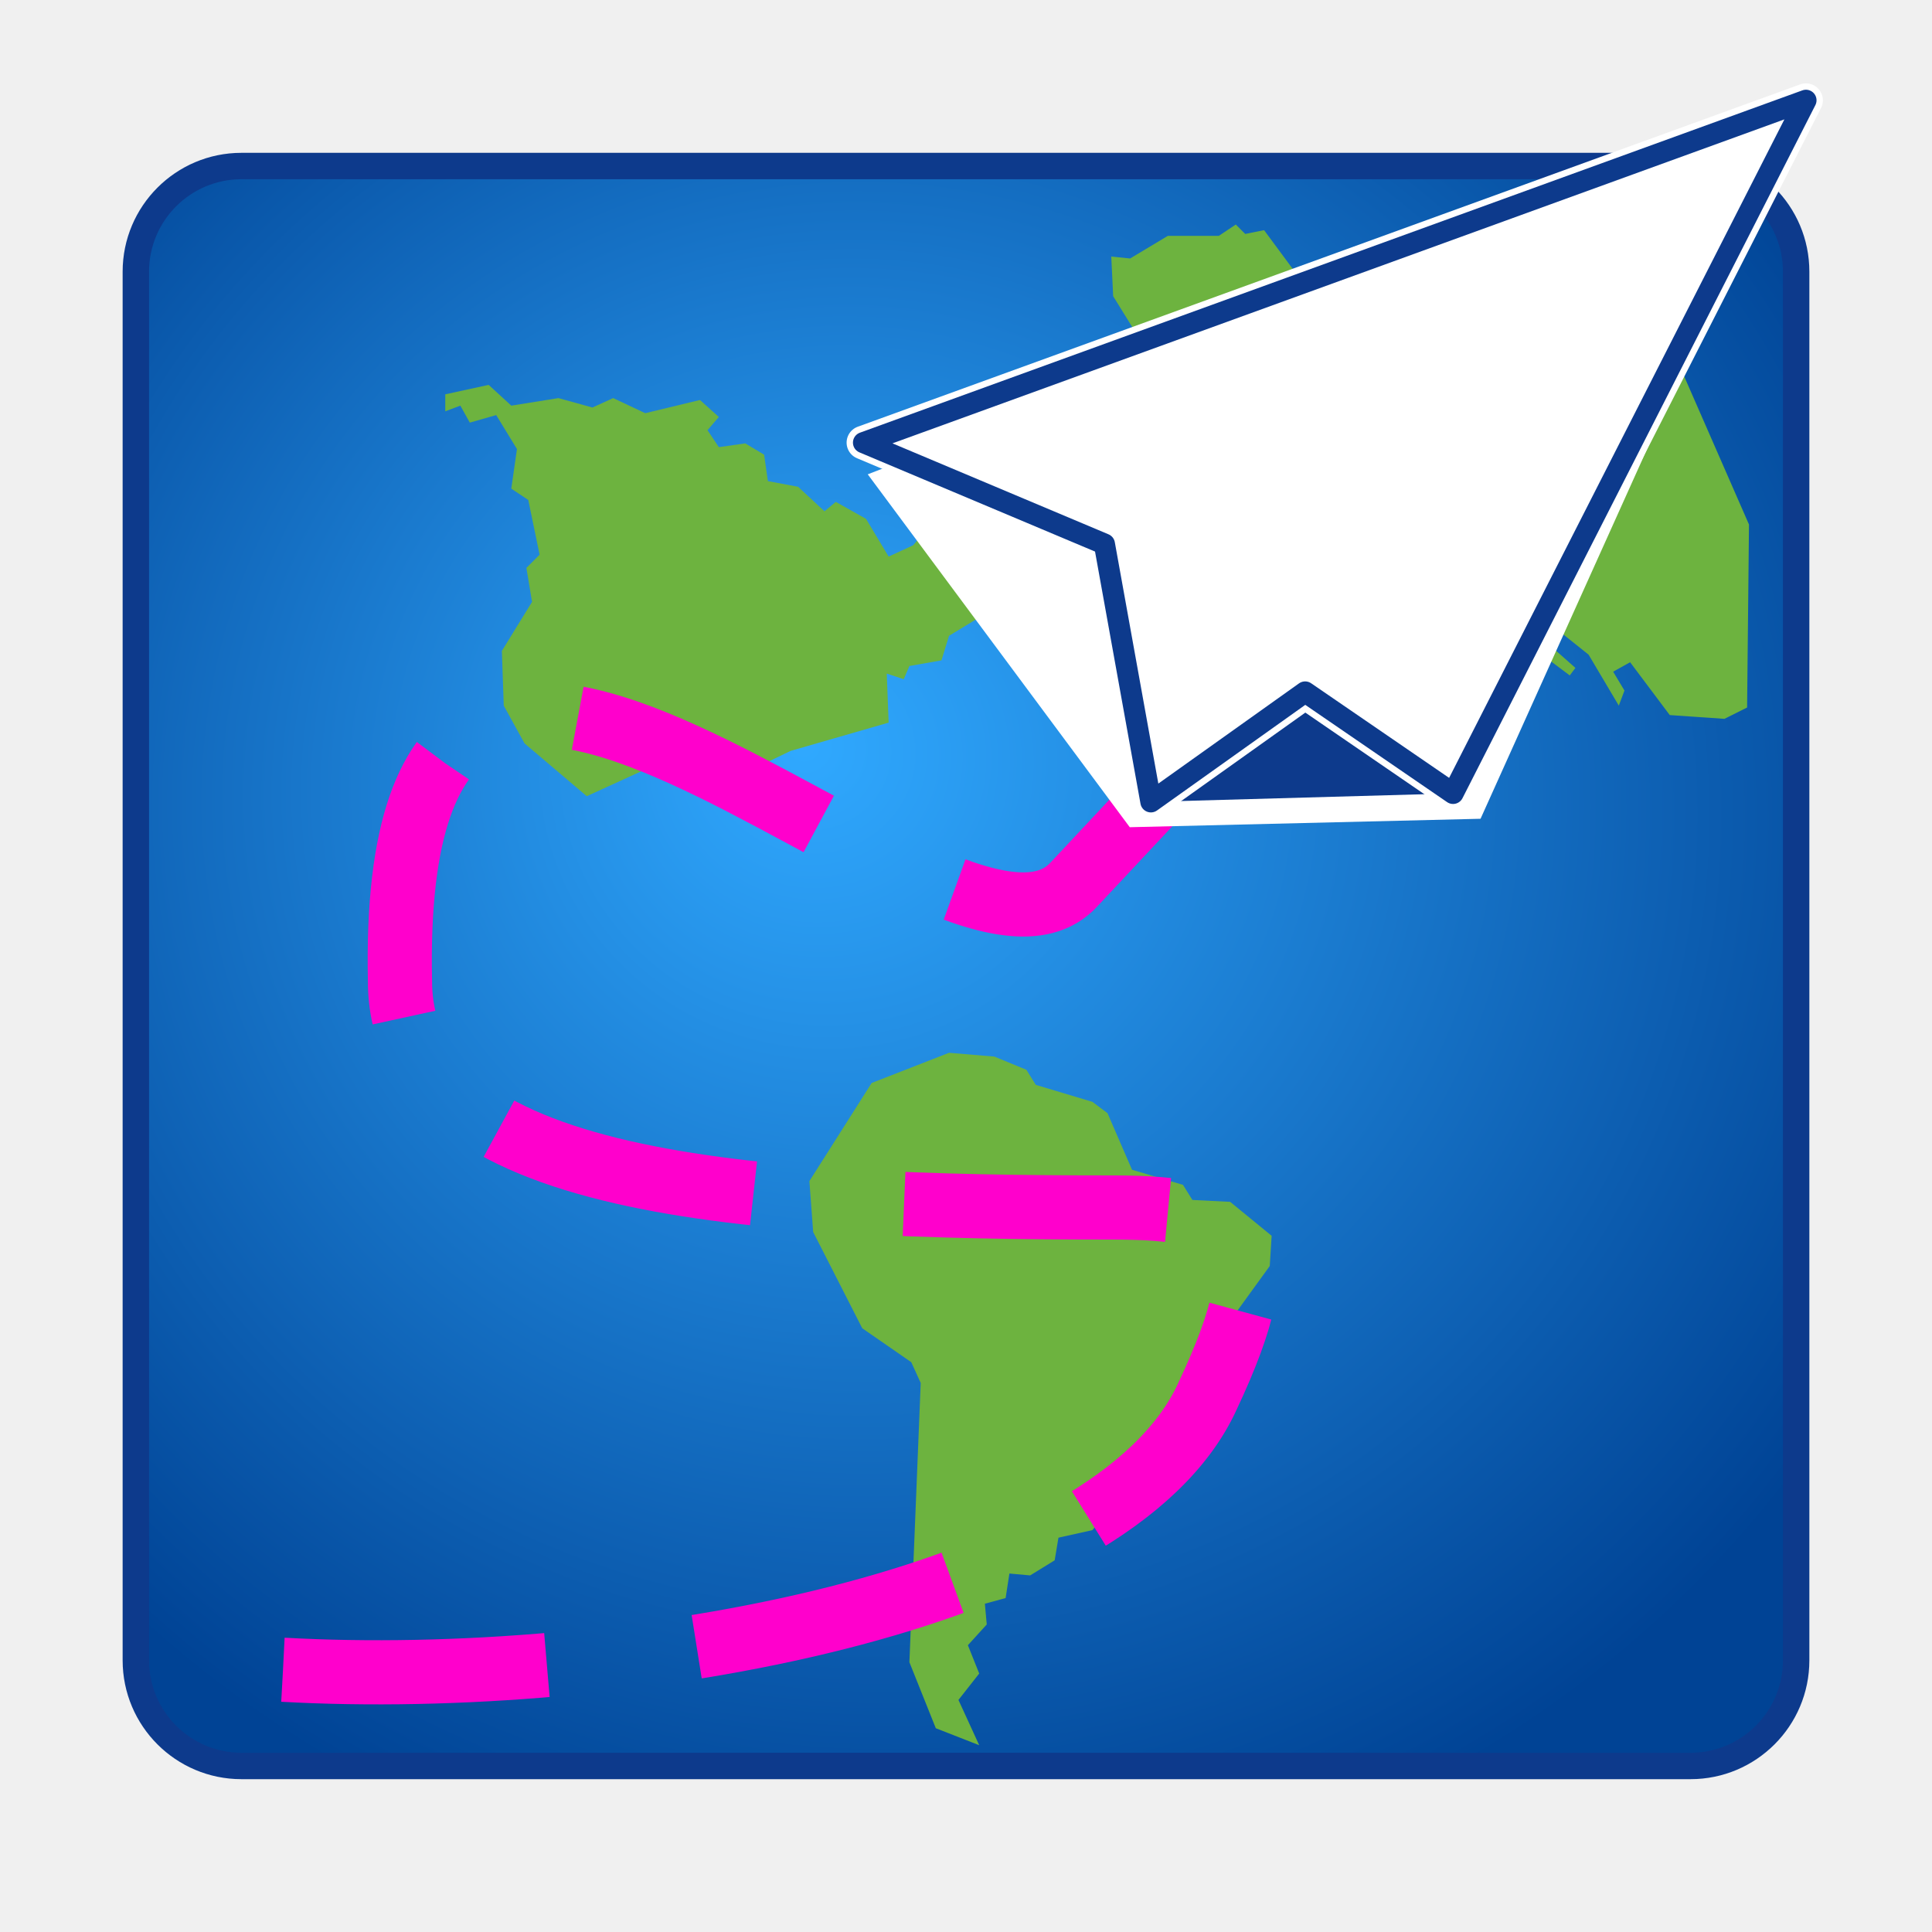
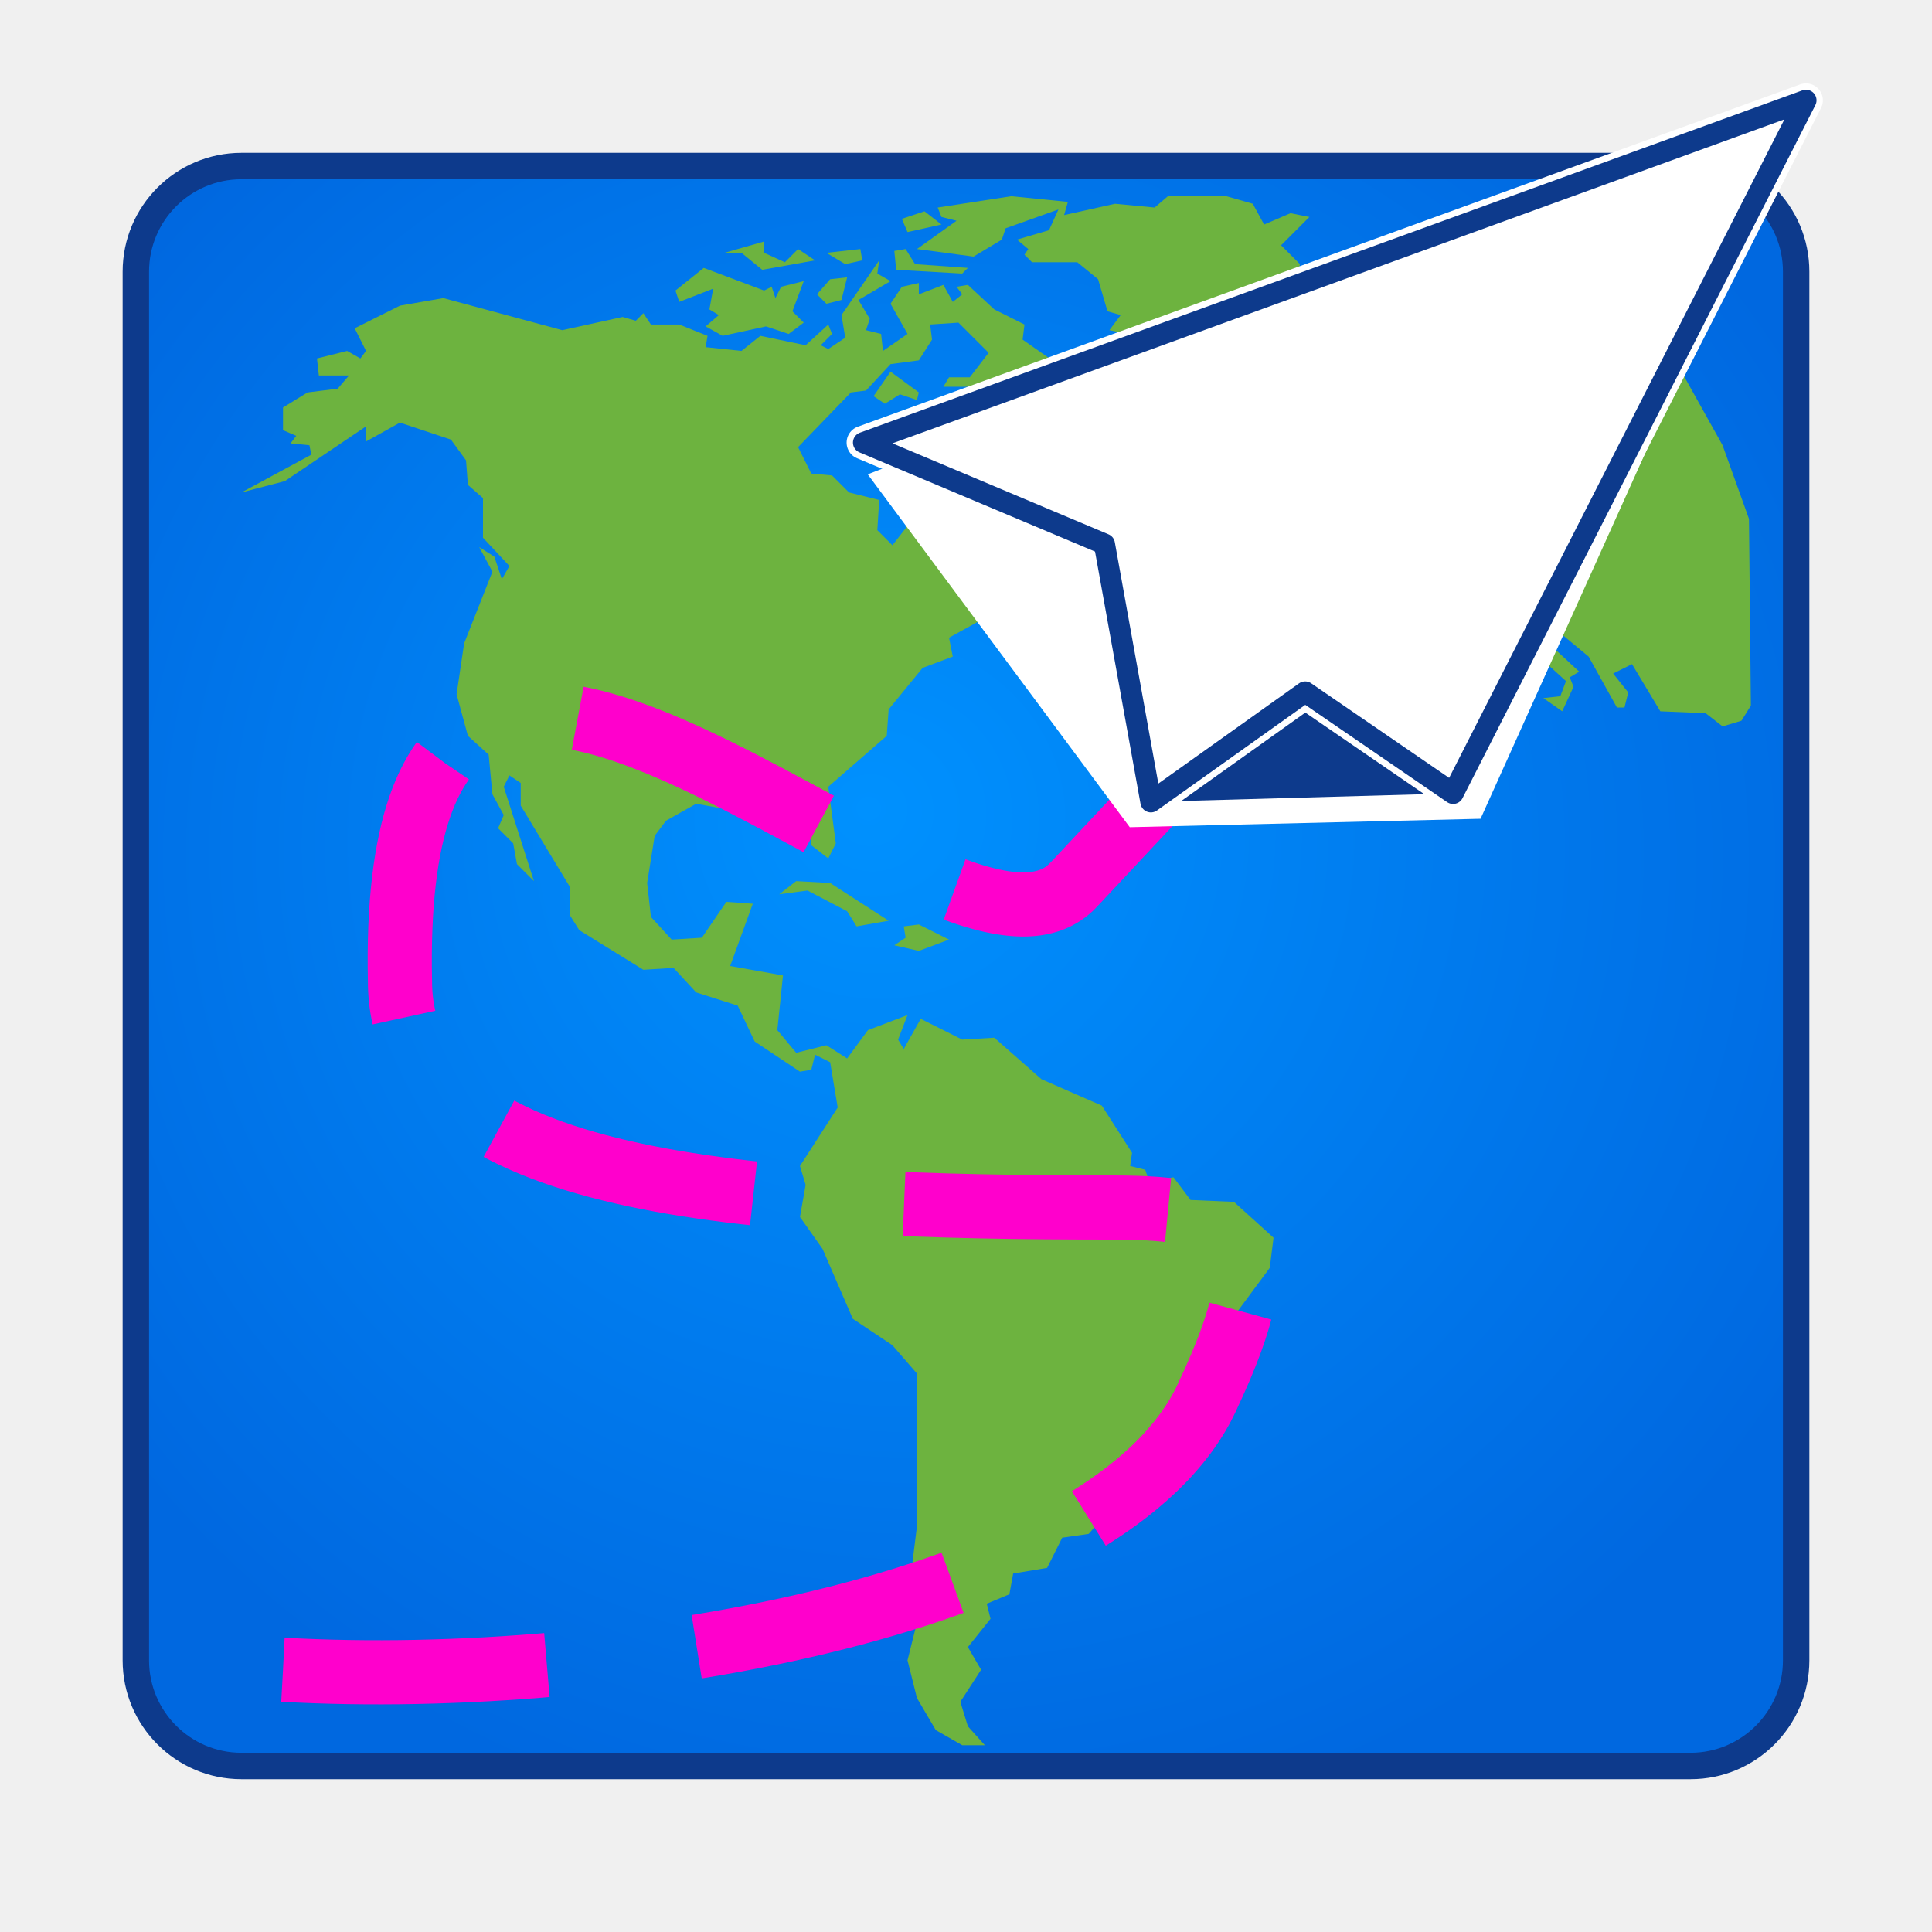
<svg xmlns="http://www.w3.org/2000/svg" viewBox="0 0 1024 1024" width="1024" height="1024" role="img" aria-label="flight_vis">
  <defs>
    <clipPath id="mapClip">
      <rect x="72" y="88" width="880" height="848" rx="56" ry="56" />
    </clipPath>
-     <radialGradient id="oceanGrad" cx="46%" cy="42%" r="68%" fx="40%" fy="36%">
-       <stop offset="0%" stop-color="#30A9FF" />
-       <stop offset="100%" stop-color="#004395" />
+     <radialGradient id="oceanGrad" cx="48%" cy="44%" r="62%" fx="44%" fy="40%">
+       <stop offset="0%" stop-color="#0091FE" />
+       <stop offset="100%" stop-color="#0068E0" />
    </radialGradient>
  </defs>
  <g clip-path="url(#mapClip)">
    <rect x="72" y="88" width="880" height="848" fill="url(#oceanGrad)" />
-     <path fill="#6DB33F" fill-rule="nonzero" d="M 503,558 L 462,574 L 429,626 L 431,653 L 457,704 L 483,722 L 488,733 L 482,881 L 496,916 L 519,925 L 508,901 L 519,887 L 513,872 L 523,861 L 522,850 L 533,847 L 535,834 L 546,835 L 559,827 L 561,815 L 579,811 L 592,795 L 604,764 L 639,742 L 652,700 L 673,671 L 674,655 L 652,637 L 632,636 L 627,628 L 600,620 L 587,590 L 579,584 L 549,575 L 544,567 L 527,560 Z" />
-     <path fill="#6DB33F" fill-rule="nonzero" d="M 236,209 L 236,218 L 244,215 L 249,224 L 263,220 L 274,238 L 271,259 L 280,265 L 286,294 L 279,301 L 282,319 L 266,345 L 267,374 L 278,394 L 311,422 L 346,406 L 388,413 L 419,398 L 471,383 L 470,357 L 479,360 L 482,353 L 499,350 L 503,337 L 526,323 L 535,323 L 530,335 L 555,321 L 553,316 L 538,318 L 535,307 L 539,302 L 525,304 L 523,299 L 537,292 L 557,293 L 578,278 L 577,272 L 559,260 L 553,242 L 538,252 L 521,243 L 507,253 L 504,265 L 484,289 L 471,295 L 459,275 L 443,266 L 437,271 L 423,258 L 407,255 L 405,241 L 395,235 L 381,237 L 375,228 L 381,221 L 371,212 L 342,219 L 325,211 L 314,216 L 296,211 L 271,215 L 259,204 Z" />
-     <path fill="#6DB33F" fill-rule="nonzero" d="M 800,178 L 786,192 L 780,212 L 765,225 L 765,244 L 774,249 L 783,243 L 796,263 L 805,260 L 807,240 L 799,223 L 809,205 L 815,209 L 812,230 L 830,241 L 825,244 L 822,262 L 808,274 L 786,270 L 784,256 L 779,257 L 785,269 L 782,277 L 762,291 L 759,300 L 745,306 L 756,324 L 756,334 L 728,347 L 728,373 L 741,380 L 758,376 L 774,340 L 796,331 L 832,358 L 835,354 L 809,331 L 812,323 L 842,347 L 858,374 L 861,366 L 855,356 L 864,351 L 885,379 L 914,381 L 926,375 L 927,278 L 892,198 L 886,192 L 866,202 L 864,212 L 852,217 L 841,203 L 856,202 L 855,194 L 815,178 Z" />
-     <path fill="#6DB33F" fill-rule="nonzero" d="M 670,122 L 660,124 L 655,119 L 646,125 L 619,125 L 599,137 L 589,136 L 590,157 L 603,178 L 600,209 L 608,222 L 627,227 L 637,199 L 683,175 L 675,170 L 678,155 L 687,145 Z" />
+     <path fill="#6DB33F" fill-rule="nonzero" d="M 212,162 L 188,174 L 194,186 L 191,190 L 184,186 L 168,190 L 169,199 L 185,199 L 179,206 L 163,208 L 150,216 L 150,228 L 157,231 L 154,235 L 164,236 L 165,241 L 128,261 L 151,255 L 194,226 L 194,234 L 212,224 L 239,233 L 247,244 L 248,257 L 256,264 L 256,285 L 270,300 L 266,307 L 262,295 L 254,290 L 261,303 L 246,341 L 242,368 L 248,390 L 259,400 L 261,421 L 267,432 L 264,439 L 272,447 L 274,458 L 283,467 L 267,417 L 270,411 L 276,415 L 276,427 L 302,470 L 302,485 L 307,493 L 341,514 L 357,513 L 369,526 L 391,533 L 400,552 L 424,568 L 430,567 L 432,559 L 440,563 L 444,587 L 424,618 L 427,628 L 424,645 L 436,662 L 452,699 L 473,713 L 486,728 L 486,809 L 481,849 L 486,860 L 481,880 L 486,900 L 496,917 L 510,925 L 522,925 L 513,915 L 509,902 L 520,885 L 513,873 L 525,858 L 523,850 L 535,845 L 537,834 L 555,831 L 563,815 L 577,813 L 593,795 L 605,764 L 639,743 L 651,717 L 653,699 L 673,672 L 675,656 L 654,637 L 631,636 L 622,624 L 609,626 L 607,620 L 599,618 L 600,611 L 584,586 L 552,572 L 527,550 L 510,551 L 488,540 L 479,556 L 476,551 L 481,538 L 460,546 L 449,561 L 438,554 L 422,558 L 412,546 L 415,517 L 387,512 L 399,479 L 385,478 L 372,497 L 356,498 L 345,486 L 343,468 L 347,443 L 353,435 L 369,426 L 391,430 L 393,421 L 407,420 L 423,425 L 428,430 L 430,448 L 439,455 L 443,447 L 439,417 L 470,390 L 471,376 L 489,354 L 505,348 L 503,338 L 532,322 L 527,330 L 531,335 L 555,322 L 554,315 L 543,320 L 535,314 L 537,299 L 520,303 L 530,295 L 559,293 L 572,285 L 561,308 L 590,312 L 587,298 L 576,294 L 579,273 L 559,259 L 548,233 L 538,244 L 532,244 L 527,239 L 527,228 L 516,220 L 498,218 L 496,234 L 490,240 L 494,259 L 480,268 L 480,280 L 473,289 L 465,281 L 466,265 L 450,261 L 441,252 L 430,251 L 423,237 L 451,208 L 459,207 L 472,193 L 487,191 L 494,180 L 493,172 L 508,171 L 524,187 L 514,200 L 503,200 L 500,205 L 514,205 L 525,217 L 540,223 L 541,215 L 549,216 L 541,197 L 544,195 L 555,203 L 562,194 L 542,180 L 543,172 L 527,164 L 513,151 L 507,152 L 510,156 L 505,160 L 500,151 L 487,156 L 487,150 L 478,152 L 472,161 L 481,177 L 468,186 L 467,177 L 459,175 L 461,169 L 455,159 L 472,149 L 465,145 L 466,138 L 446,167 L 448,179 L 439,185 L 435,183 L 441,177 L 439,172 L 427,183 L 403,178 L 393,186 L 374,184 L 375,178 L 360,172 L 345,172 L 341,166 L 337,170 L 330,168 L 298,175 L 235,158 Z" />
+     <path fill="#6DB33F" fill-rule="nonzero" d="M 786,184 L 772,212 L 759,226 L 766,247 L 776,249 L 783,243 L 797,265 L 805,261 L 807,239 L 799,224 L 808,206 L 815,210 L 810,219 L 814,234 L 819,238 L 836,236 L 838,239 L 826,242 L 822,261 L 807,274 L 803,270 L 788,270 L 785,255 L 778,257 L 782,273 L 774,276 L 757,298 L 738,307 L 752,318 L 756,332 L 753,337 L 724,339 L 727,373 L 741,381 L 757,377 L 764,367 L 765,355 L 774,348 L 774,341 L 779,337 L 788,338 L 797,331 L 830,361 L 827,369 L 818,370 L 828,377 L 834,364 L 832,359 L 837,356 L 809,330 L 813,324 L 842,348 L 857,375 L 861,375 L 863,367 L 855,357 L 865,352 L 880,377 L 904,378 L 913,385 L 923,382 L 928,374 L 927,275 L 913,236 L 889,193 L 879,195 L 877,187 L 872,193 L 876,197 L 862,206 L 864,212 L 850,216 L 840,203 L 856,203 L 858,196 L 853,192 L 820,182 L 814,176 L 801,176 Z" />
+     <path fill="#6DB33F" fill-rule="nonzero" d="M 486,132 L 516,136 L 531,127 L 533,121 L 561,111 L 556,122 L 539,127 L 545,132 L 543,135 L 547,139 L 571,139 L 582,148 L 587,165 L 594,167 L 588,175 L 598,177 L 590,186 L 594,202 L 608,223 L 626,229 L 638,199 L 649,197 L 660,184 L 683,176 L 687,168 L 679,157 L 686,154 L 689,140 L 679,130 L 694,115 L 684,113 L 670,119 L 664,108 L 650,104 L 619,104 L 612,110 L 591,108 L 564,114 L 566,107 L 536,104 L 497,110 L 499,115 L 507,117 Z" />
+     <path fill="#6DB33F" fill-rule="nonzero" d="M 358,154 L 360,160 L 378,153 L 376,164 L 381,167 L 374,173 L 383,178 L 406,173 L 418,177 L 426,171 L 420,165 L 426,149 L 414,152 L 411,158 L 409,152 L 405,154 L 373,142 Z" />
+     <path fill="#6DB33F" fill-rule="nonzero" d="M 731,245 L 728,257 L 739,272 L 733,284 L 739,288 L 732,295 L 756,291 L 759,279 L 739,258 L 741,250 L 737,245 Z" />
+     <path fill="#6DB33F" fill-rule="nonzero" d="M 413,474 L 428,472 L 449,483 L 454,491 L 471,488 L 440,468 L 422,467 Z" />
+     <path fill="#6DB33F" fill-rule="nonzero" d="M 711,201 L 703,193 L 682,196 L 686,206 L 692,209 L 706,207 Z" />
+     <path fill="#6DB33F" fill-rule="nonzero" d="M 384,134 L 393,134 L 404,143 L 432,138 L 423,132 L 416,139 L 405,134 L 405,128 Z" />
+     <path fill="#6DB33F" fill-rule="nonzero" d="M 724,263 L 712,270 L 711,285 L 725,281 Z" />
+     <path fill="#6DB33F" fill-rule="nonzero" d="M 474,133 L 475,143 L 510,145 L 513,142 L 485,140 L 480,132 Z" />
+     <path fill="#6DB33F" fill-rule="nonzero" d="M 474,501 L 487,504 L 503,498 L 487,490 L 479,491 L 480,497 Z" />
+     <path fill="#6DB33F" fill-rule="nonzero" d="M 463,210 L 469,214 L 477,209 L 486,212 L 487,208 L 472,197 Z" />
+     <path fill="#6DB33F" fill-rule="nonzero" d="M 449,147 L 440,148 L 433,156 L 438,161 L 446,159 Z" />
+     <path fill="#6DB33F" fill-rule="nonzero" d="M 478,116 L 481,123 L 499,119 L 490,112 Z" />
+     <path fill="#6DB33F" fill-rule="nonzero" d="M 438,134 L 448,140 L 457,138 L 456,132 Z" />
  </g>
  <rect x="72" y="88" width="880" height="848" rx="56" ry="56" fill="none" stroke="#0D3A8C" stroke-width="14" />
  <path fill="none" stroke="#FF00CC" stroke-width="34" stroke-linecap="butt" stroke-dasharray="140 80" d="M 150,885 C 330,895 590,850 640,740 C 680,655 660,640 590,640 C 400,640 212,630 212,520 C 205,195 501,542 569,469 L 613,422" />
  <g transform="translate(610.0 425.0) scale(1.12) translate(-672.0 -450.0)">
    <path fill="#FFFFFF" stroke="none" d="M 536 280 L 982 118 L 815 446 L 745 398 L 672 450 L 650 328 Z" />
    <path fill="#FFFFFF" stroke="none" d="M 538 295 L 978 125 L 828 458 L 662 462 Z" />
    <path fill="#FFFFFF" stroke="none" d="M 672 450 L 650 328 L 536 280 L 982 118 L 745 398 Z" />
    <path fill="#FFFFFF" stroke="none" d="M 536 280 L 672 450 L 815 446 L 982 118 L 745 398 Z" />
    <path fill="#0D3A8C" stroke="none" d="M 672 450 L 815 446 L 745 398 Z" />
    <path fill="none" stroke="#FFFFFF" stroke-width="16" stroke-linejoin="round" d="M 536 280 L 982 118 L 815 446 L 745 398 L 672 450 L 650 328 Z" />
    <path fill="none" stroke="#0D3A8C" stroke-width="10" stroke-linejoin="round" d="M 536 280 L 982 118 L 815 446 L 745 398 L 672 450 L 650 328 Z" />
  </g>
</svg>
